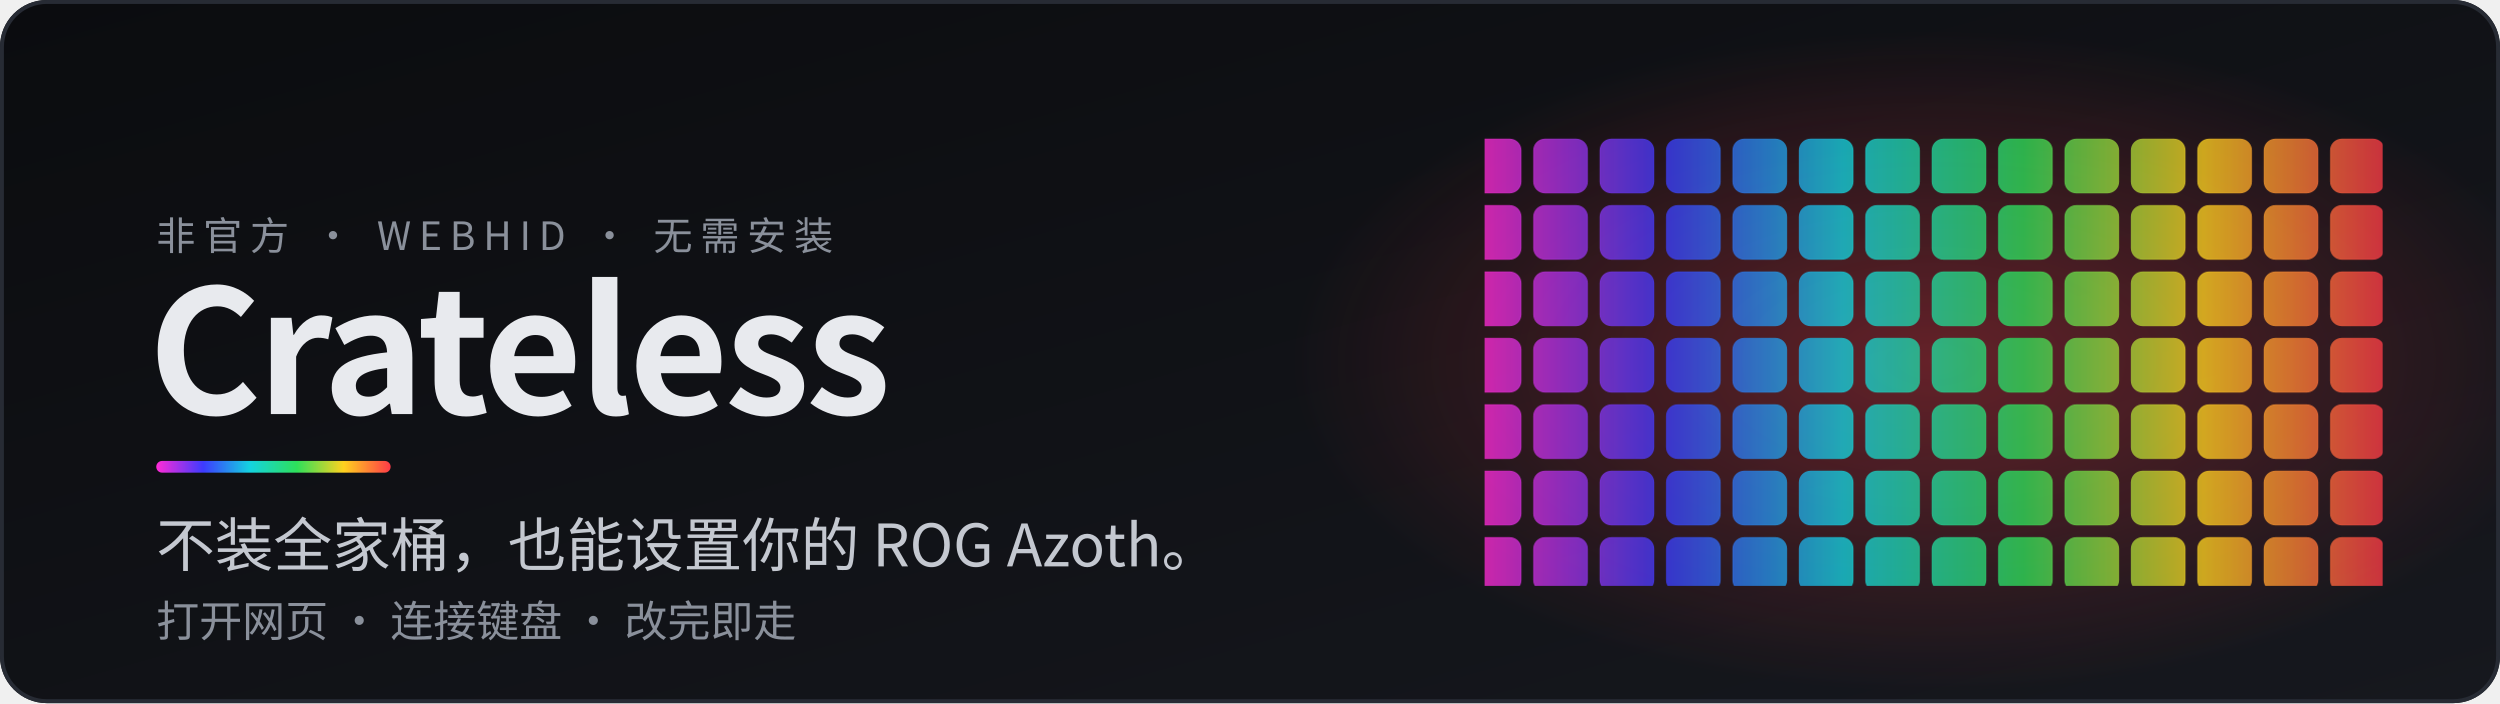
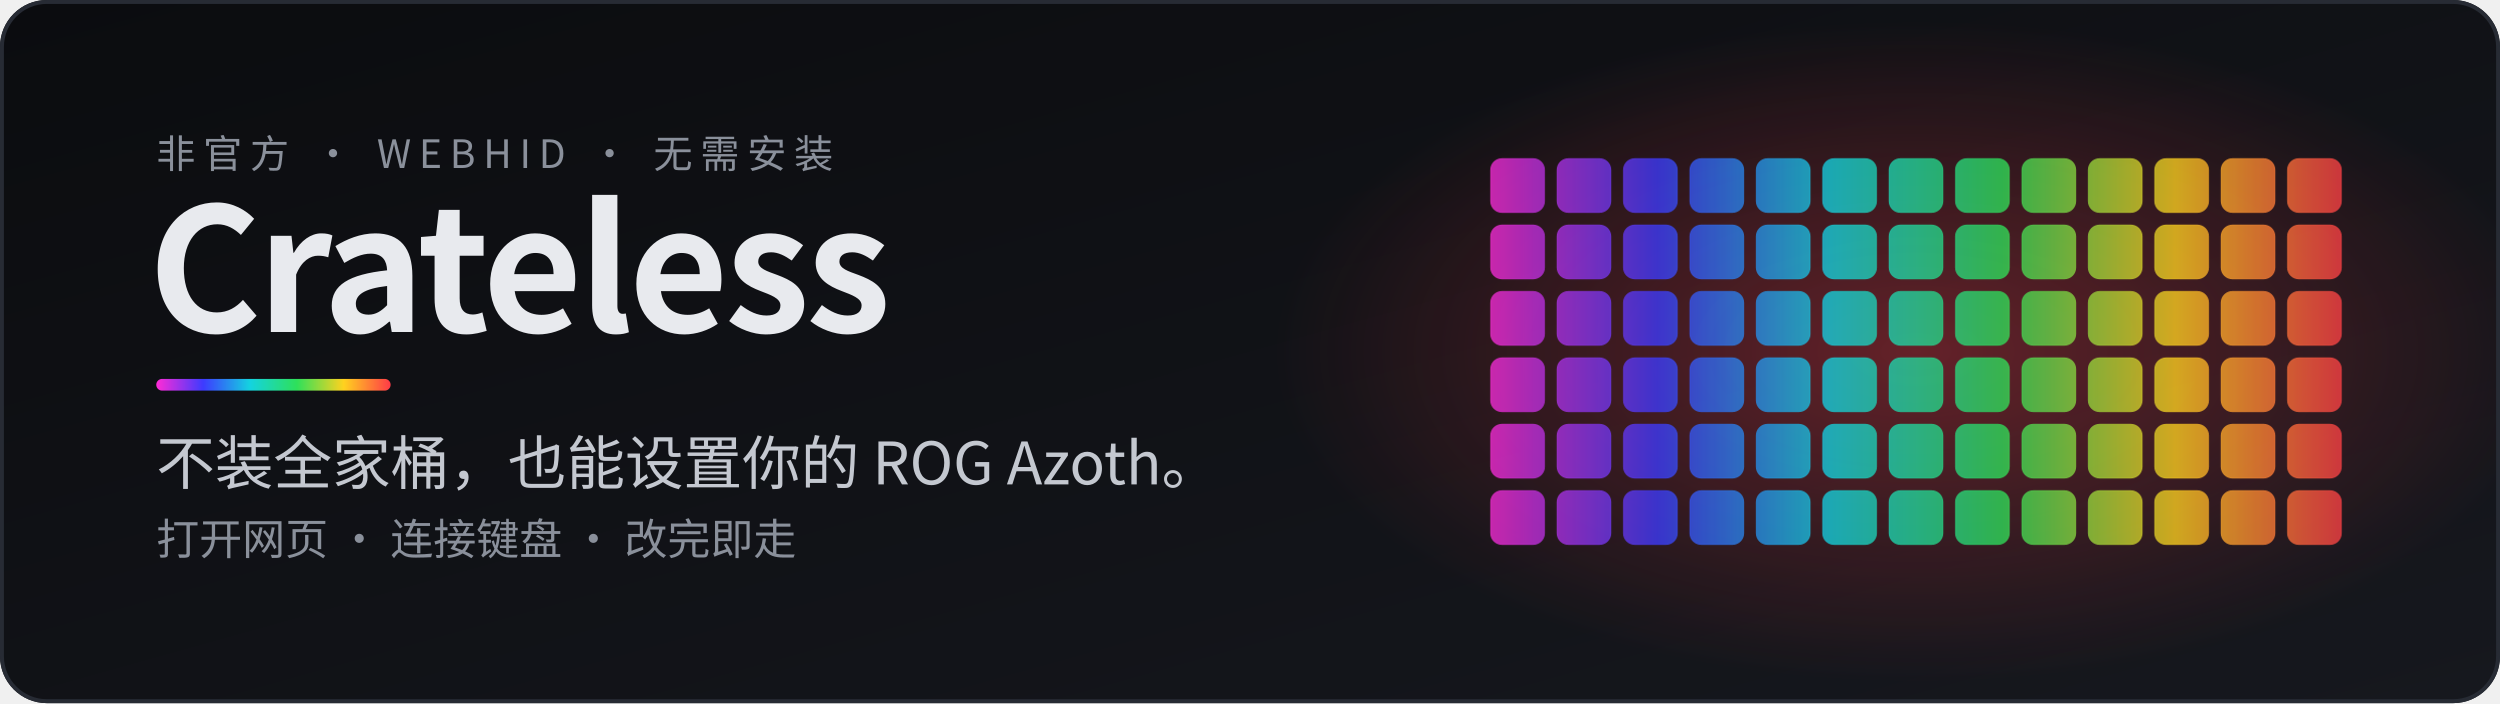
<svg xmlns="http://www.w3.org/2000/svg" width="1280" height="360" viewBox="0 0 1280 360" role="img" aria-label="Crateless — 在浏览器里设置你的 ROG Azoth">
  <defs>
    <linearGradient id="bg" x1="0" y1="0" x2="1" y2="1">
      <stop offset="0" stop-color="#0b0c0f" />
      <stop offset="1" stop-color="#16181e" />
    </linearGradient>
    <linearGradient id="rgb" x1="0" y1="0" x2="1" y2="0">
      <stop offset="0" stop-color="#ff2bd6" />
      <stop offset=".2" stop-color="#3d3bff" />
      <stop offset=".4" stop-color="#14d3e0" />
      <stop offset=".6" stop-color="#2ee05a" />
      <stop offset=".8" stop-color="#ffd21f" />
      <stop offset="1" stop-color="#ff3b47" />
    </linearGradient>
    <radialGradient id="glow" cx=".5" cy=".5" r=".5">
      <stop offset="0" stop-color="#ff3b47" stop-opacity=".35" />
      <stop offset="1" stop-color="#ff3b47" stop-opacity="0" />
    </radialGradient>
-     <pattern id="keys" width="34" height="34" patternUnits="userSpaceOnUse">
+     <pattern id="keys" x="760" y="78" width="34" height="34" patternUnits="userSpaceOnUse">
      <rect x="3" y="3" width="28" height="28" rx="6" fill="#fff" fill-opacity=".9" />
    </pattern>
    <mask id="kmask">
-       <rect x="760" y="70" width="460" height="230" fill="url(#keys)" />
+       <rect x="760" y="78" width="442" height="204" fill="url(#keys)" />
    </mask>
    <linearGradient id="fade" x1="0" y1="0" x2="1" y2="0">
      <stop offset="0" stop-color="#0b0c0f" stop-opacity="1" />
      <stop offset=".35" stop-color="#0b0c0f" stop-opacity="0" />
    </linearGradient>
  </defs>
  <rect width="1280" height="360" rx="24" fill="url(#bg)" />
-   <ellipse cx="990" cy="185" rx="330" ry="170" fill="url(#glow)" />
-   <rect x="760" y="70" width="460" height="230" fill="url(#rgb)" mask="url(#kmask)" opacity=".85" />
+   <ellipse cx="981" cy="180" rx="330" ry="170" fill="url(#glow)" />
+   <rect x="760" y="78" width="442" height="204" fill="url(#rgb)" mask="url(#kmask)" opacity=".85" />
  <rect x="1" y="1" width="1278" height="358" rx="23" fill="none" stroke="#272b34" stroke-width="2" />
-   <g font-family="'Segoe UI', system-ui, -apple-system, 'PingFang SC', 'Microsoft YaHei', 'Noto Sans CJK SC', sans-serif">
+   <g transform="translate(0,-42)" font-family="'Segoe UI', system-ui, -apple-system, 'PingFang SC', 'Microsoft YaHei', 'Noto Sans CJK SC', sans-serif">
    <text x="80" y="128" fill="#8a909b" font-size="20" letter-spacing="4">非官方 · WEBHID · 无需安装</text>
    <text x="76" y="212" fill="#e8eaee" font-size="88" font-weight="700" letter-spacing="-2">Crateless</text>
    <rect x="80" y="236" width="120" height="6" rx="3" fill="url(#rgb)" />
    <text x="80" y="290" fill="#c4c8d0" font-size="30">不装全家桶，也能设置你的 ROG Azoth。</text>
    <text x="80" y="326" fill="#8a909b" font-size="22">打开网页 · 连接键盘 · 改完即走</text>
  </g>
</svg>
